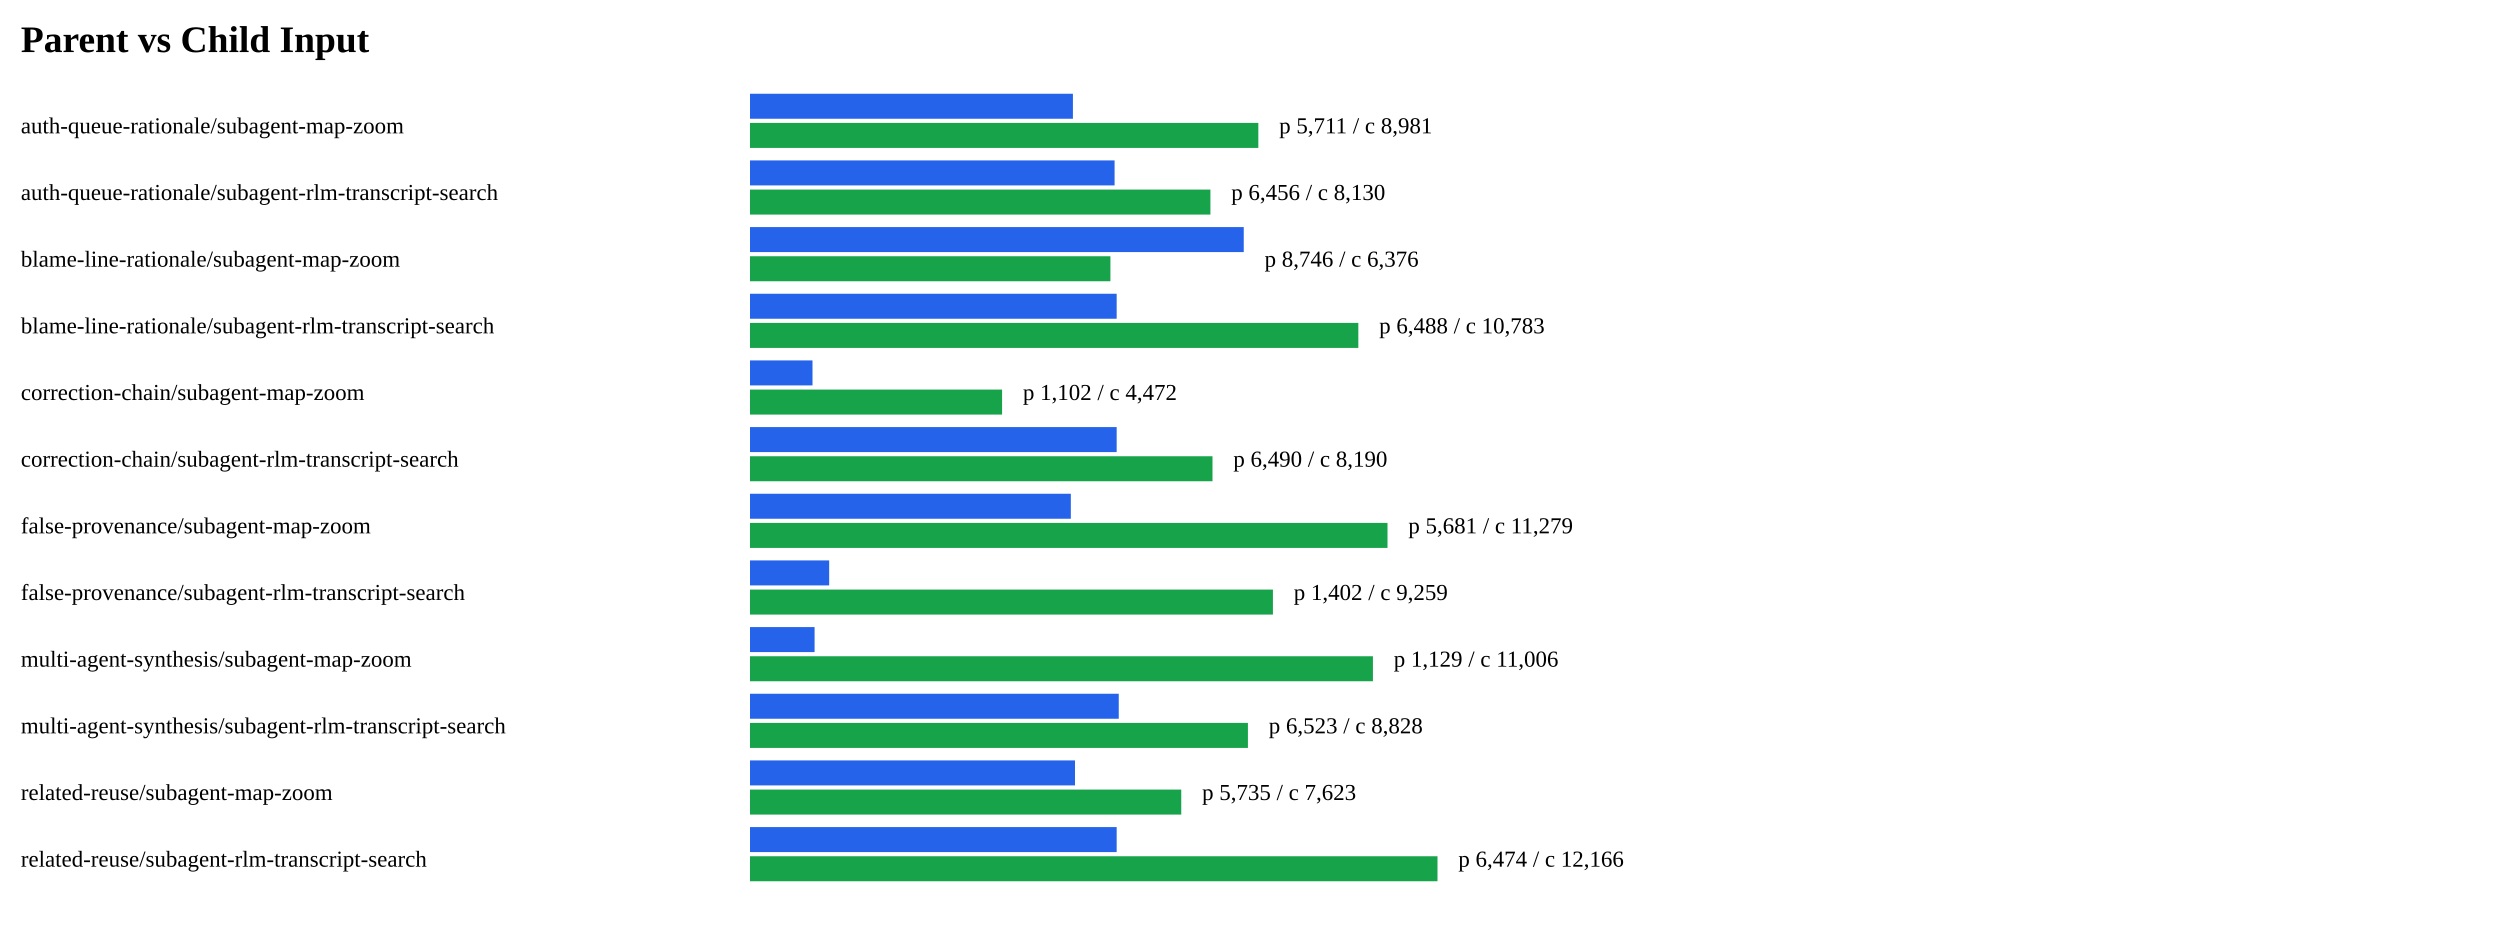
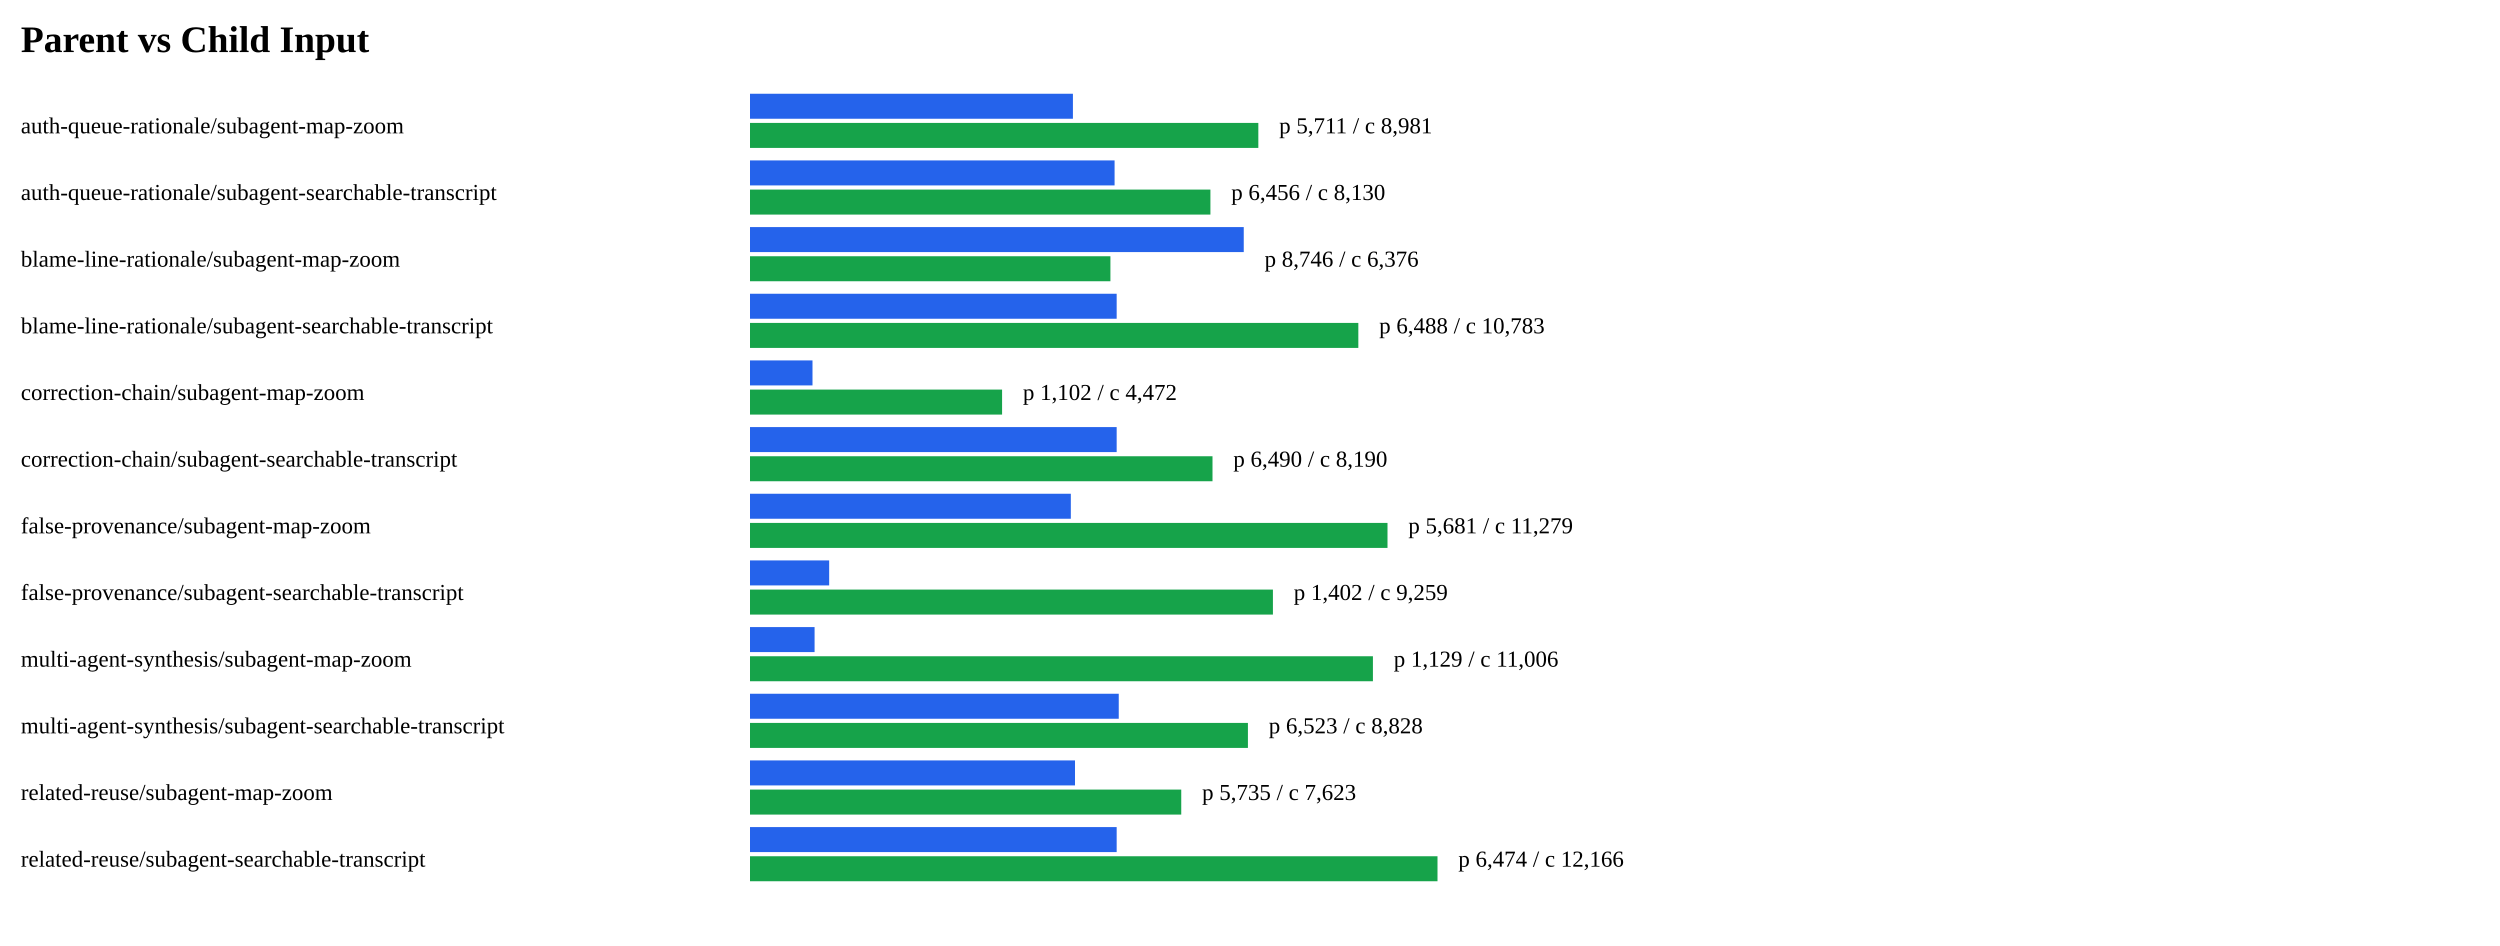
<svg xmlns="http://www.w3.org/2000/svg" width="1200" height="454">
  <text x="10" y="25" font-size="18" font-weight="bold">Parent vs Child Input</text>
  <text x="10" y="64" font-size="11">auth-queue-rationale/subagent-map-zoom</text>
  <rect x="360" y="45" width="155" height="12" fill="#2563eb" />
  <rect x="360" y="59" width="244" height="12" fill="#16a34a" />
  <text x="614" y="64" font-size="11">p 5,711 / c 8,981</text>
-   <text x="10" y="96" font-size="11">auth-queue-rationale/subagent-rlm-transcript-search</text>
+   <text x="10" y="96" font-size="11">auth-queue-rationale/subagent-searchable-transcript</text>
  <rect x="360" y="77" width="175" height="12" fill="#2563eb" />
  <rect x="360" y="91" width="221" height="12" fill="#16a34a" />
  <text x="591" y="96" font-size="11">p 6,456 / c 8,130</text>
  <text x="10" y="128" font-size="11">blame-line-rationale/subagent-map-zoom</text>
  <rect x="360" y="109" width="237" height="12" fill="#2563eb" />
  <rect x="360" y="123" width="173" height="12" fill="#16a34a" />
  <text x="607" y="128" font-size="11">p 8,746 / c 6,376</text>
-   <text x="10" y="160" font-size="11">blame-line-rationale/subagent-rlm-transcript-search</text>
+   <text x="10" y="160" font-size="11">blame-line-rationale/subagent-searchable-transcript</text>
  <rect x="360" y="141" width="176" height="12" fill="#2563eb" />
  <rect x="360" y="155" width="292" height="12" fill="#16a34a" />
  <text x="662" y="160" font-size="11">p 6,488 / c 10,783</text>
  <text x="10" y="192" font-size="11">correction-chain/subagent-map-zoom</text>
  <rect x="360" y="173" width="30" height="12" fill="#2563eb" />
  <rect x="360" y="187" width="121" height="12" fill="#16a34a" />
  <text x="491" y="192" font-size="11">p 1,102 / c 4,472</text>
-   <text x="10" y="224" font-size="11">correction-chain/subagent-rlm-transcript-search</text>
+   <text x="10" y="224" font-size="11">correction-chain/subagent-searchable-transcript</text>
  <rect x="360" y="205" width="176" height="12" fill="#2563eb" />
  <rect x="360" y="219" width="222" height="12" fill="#16a34a" />
  <text x="592" y="224" font-size="11">p 6,490 / c 8,190</text>
  <text x="10" y="256" font-size="11">false-provenance/subagent-map-zoom</text>
  <rect x="360" y="237" width="154" height="12" fill="#2563eb" />
  <rect x="360" y="251" width="306" height="12" fill="#16a34a" />
  <text x="676" y="256" font-size="11">p 5,681 / c 11,279</text>
-   <text x="10" y="288" font-size="11">false-provenance/subagent-rlm-transcript-search</text>
+   <text x="10" y="288" font-size="11">false-provenance/subagent-searchable-transcript</text>
  <rect x="360" y="269" width="38" height="12" fill="#2563eb" />
  <rect x="360" y="283" width="251" height="12" fill="#16a34a" />
  <text x="621" y="288" font-size="11">p 1,402 / c 9,259</text>
  <text x="10" y="320" font-size="11">multi-agent-synthesis/subagent-map-zoom</text>
  <rect x="360" y="301" width="31" height="12" fill="#2563eb" />
  <rect x="360" y="315" width="299" height="12" fill="#16a34a" />
  <text x="669" y="320" font-size="11">p 1,129 / c 11,006</text>
-   <text x="10" y="352" font-size="11">multi-agent-synthesis/subagent-rlm-transcript-search</text>
+   <text x="10" y="352" font-size="11">multi-agent-synthesis/subagent-searchable-transcript</text>
  <rect x="360" y="333" width="177" height="12" fill="#2563eb" />
  <rect x="360" y="347" width="239" height="12" fill="#16a34a" />
  <text x="609" y="352" font-size="11">p 6,523 / c 8,828</text>
  <text x="10" y="384" font-size="11">related-reuse/subagent-map-zoom</text>
  <rect x="360" y="365" width="156" height="12" fill="#2563eb" />
  <rect x="360" y="379" width="207" height="12" fill="#16a34a" />
  <text x="577" y="384" font-size="11">p 5,735 / c 7,623</text>
-   <text x="10" y="416" font-size="11">related-reuse/subagent-rlm-transcript-search</text>
+   <text x="10" y="416" font-size="11">related-reuse/subagent-searchable-transcript</text>
  <rect x="360" y="397" width="176" height="12" fill="#2563eb" />
  <rect x="360" y="411" width="330" height="12" fill="#16a34a" />
  <text x="700" y="416" font-size="11">p 6,474 / c 12,166</text>
</svg>
